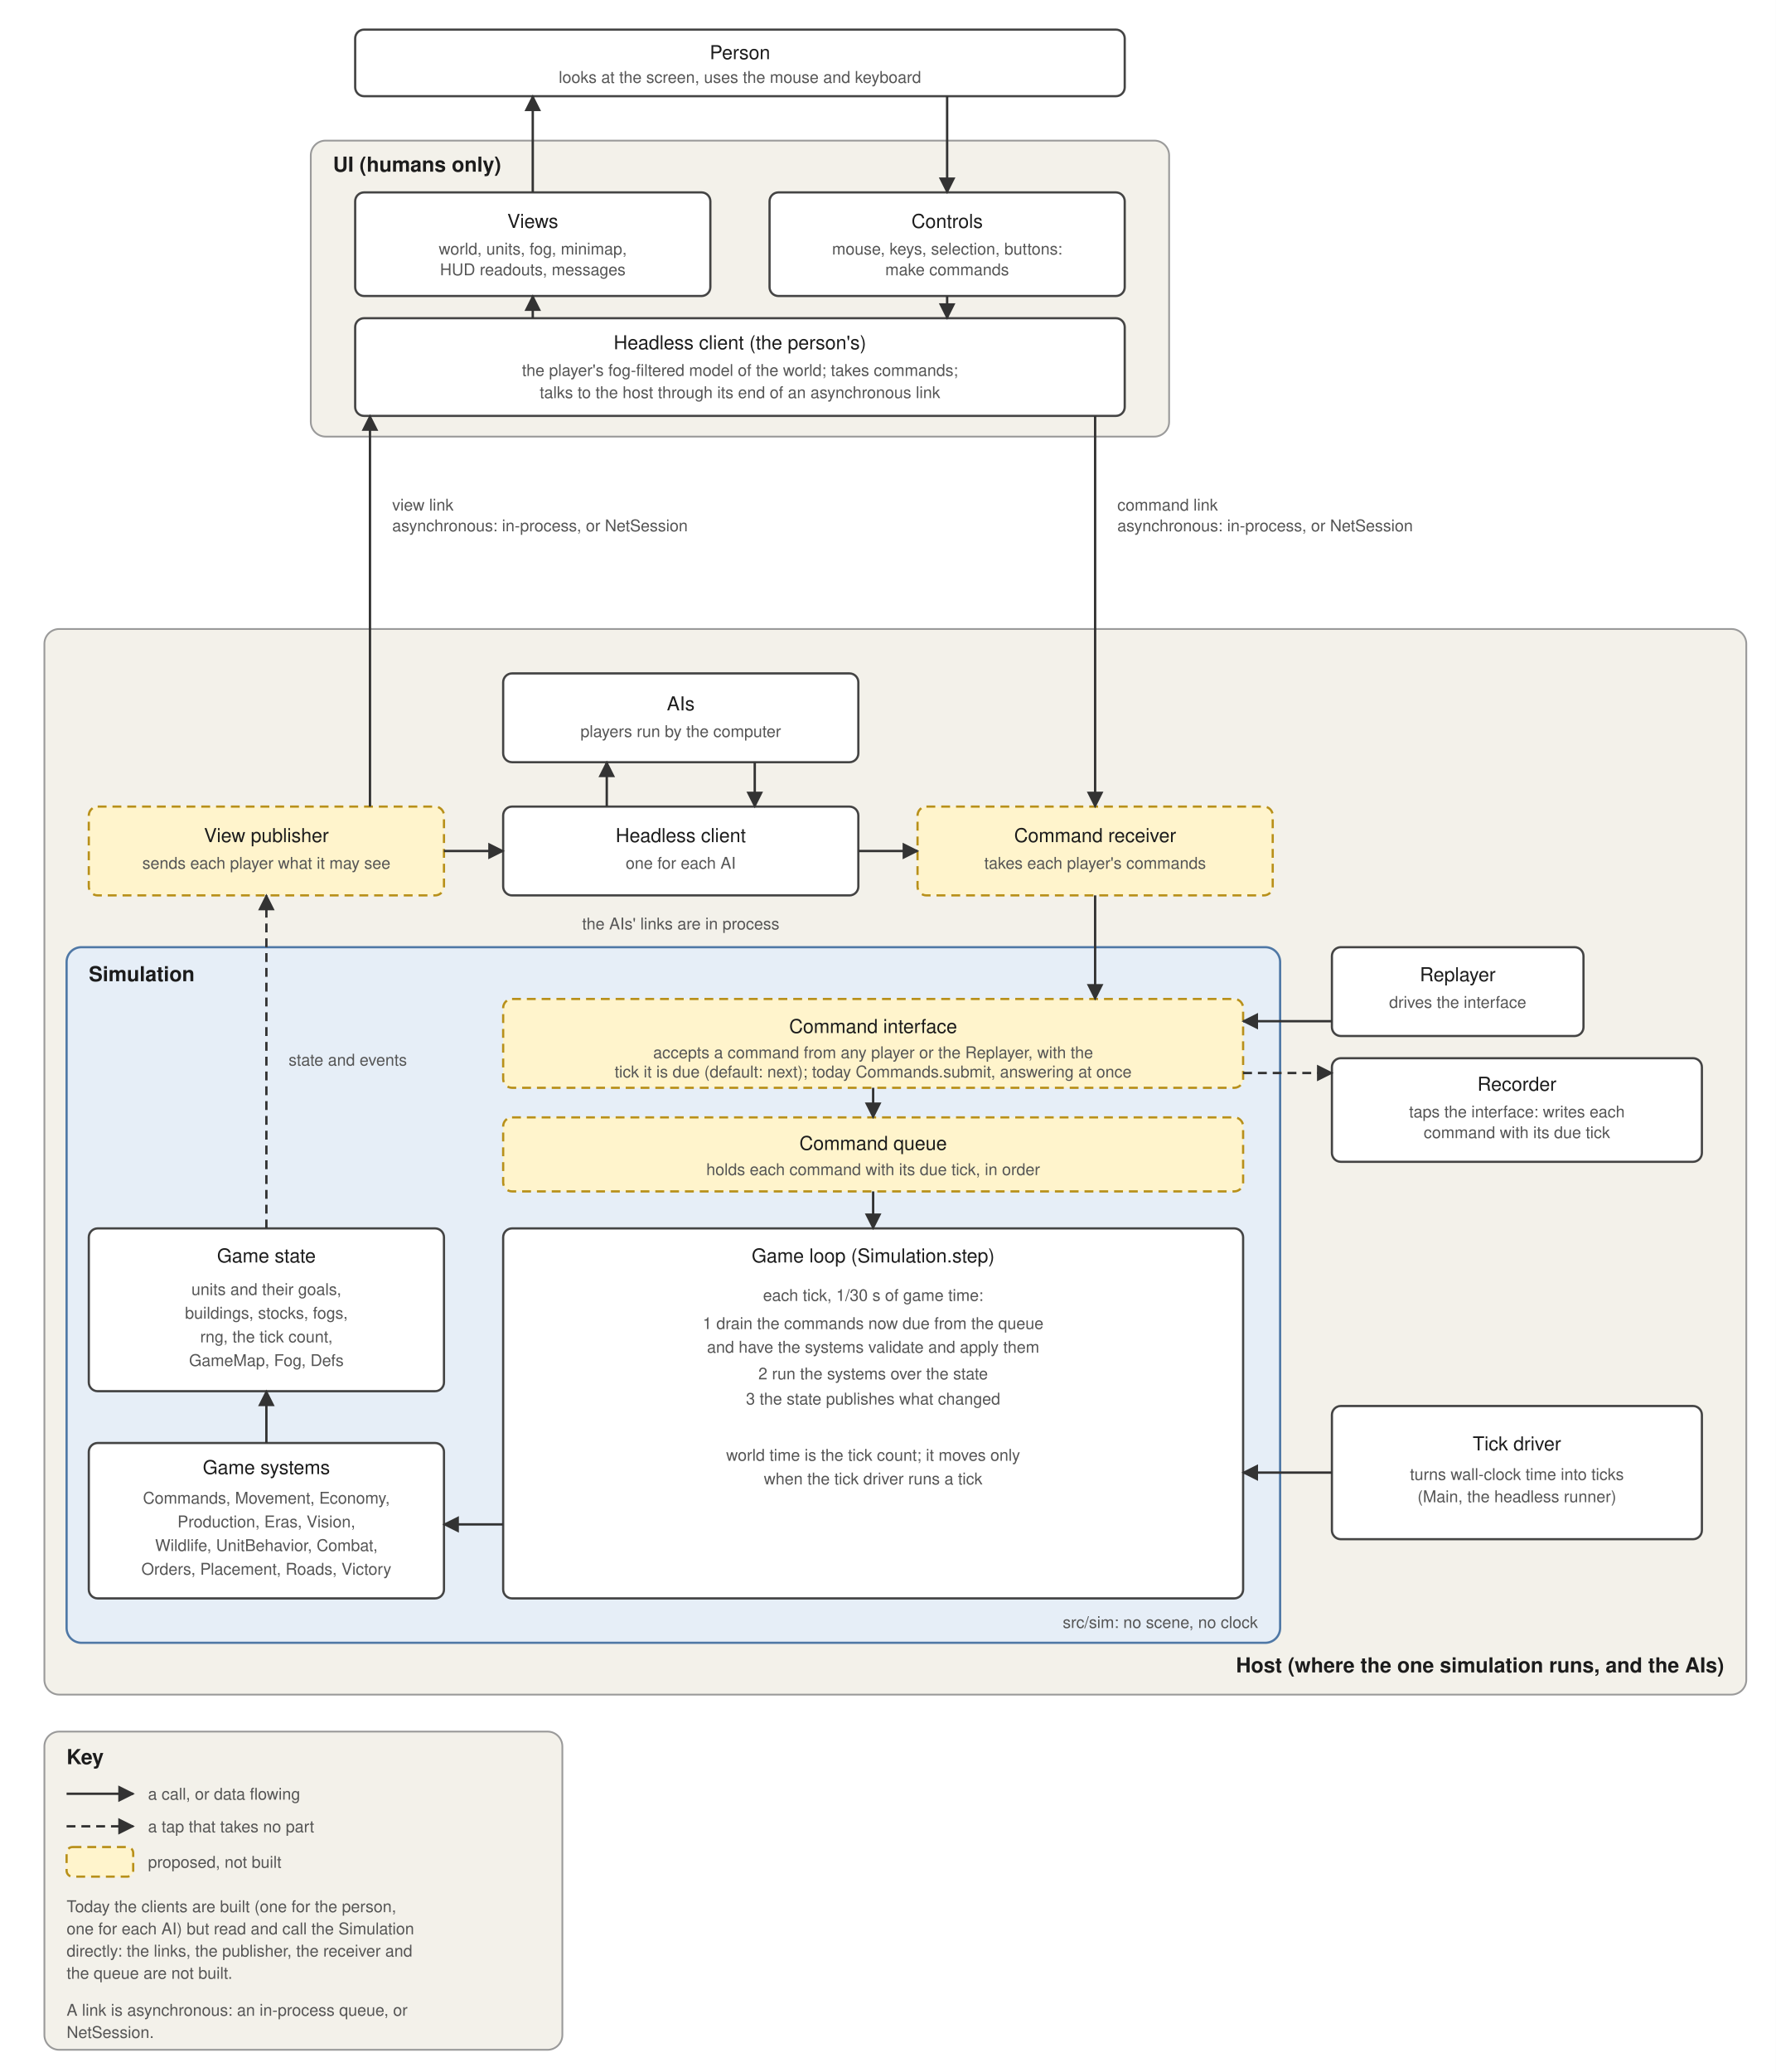
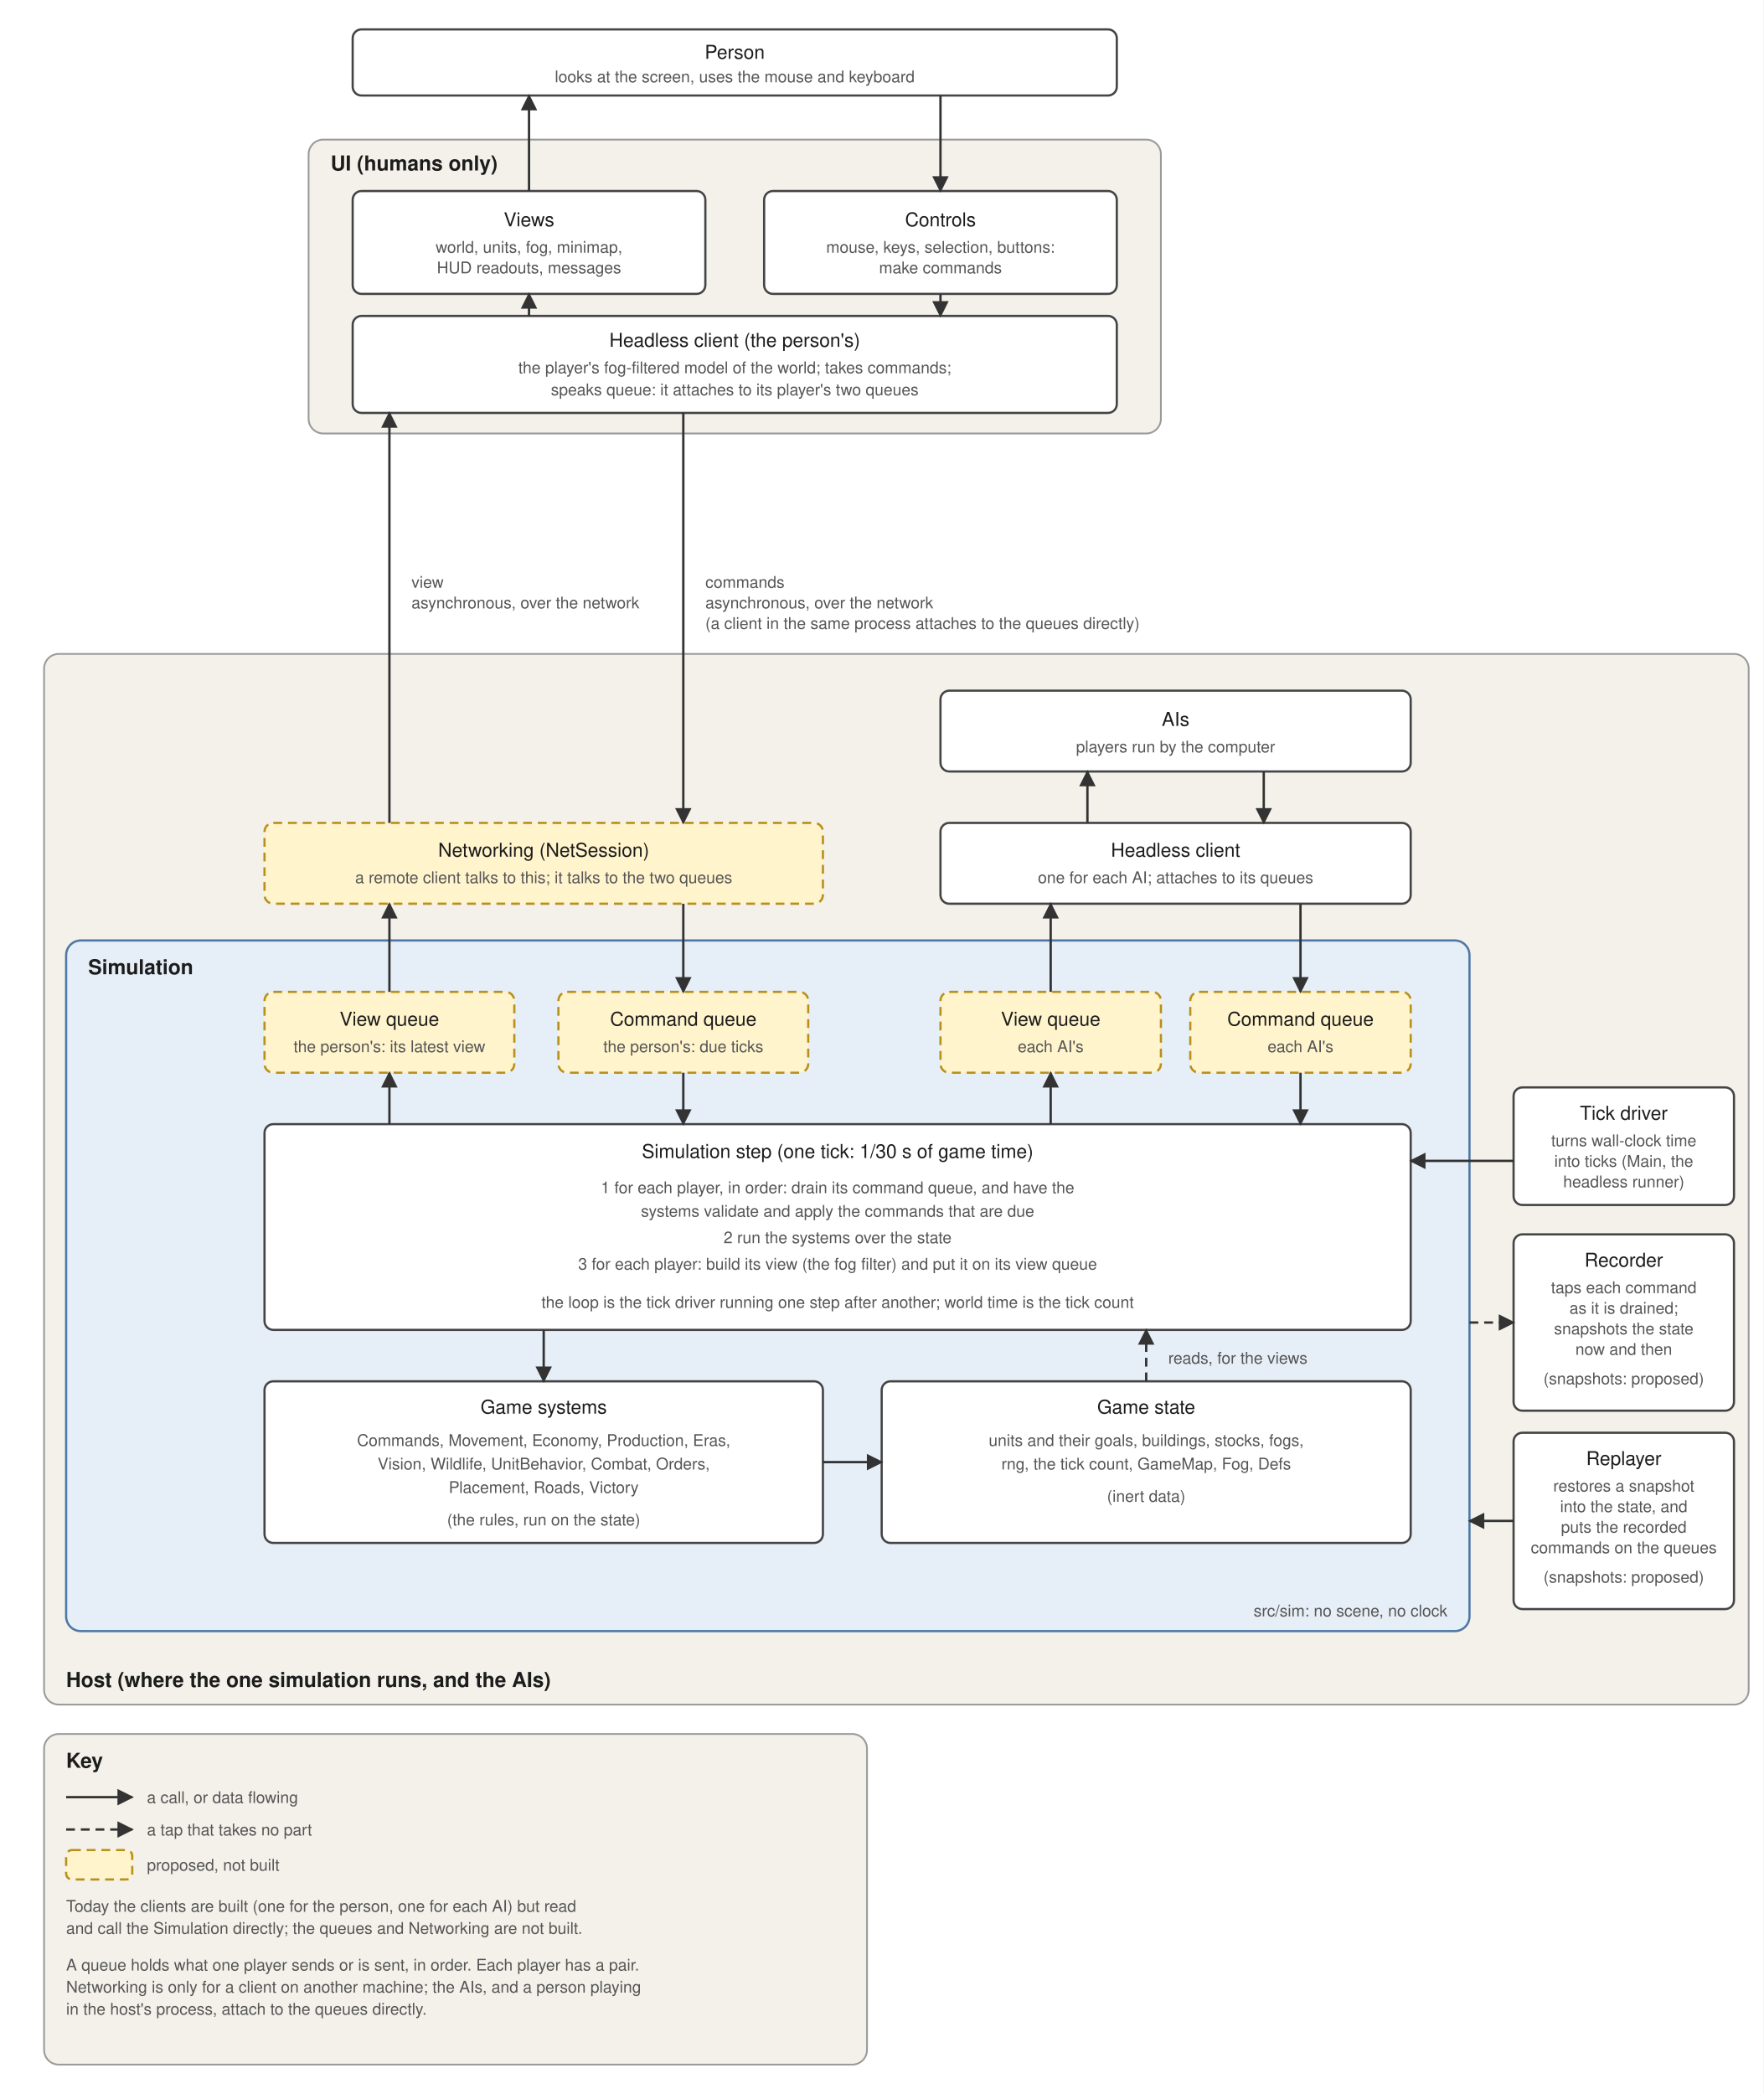
- <svg xmlns="http://www.w3.org/2000/svg" viewBox="0 0 1200 1400" font-family="Helvetica, Arial, sans-serif" font-size="13">
+ <svg xmlns="http://www.w3.org/2000/svg" viewBox="0 0 1200 1425" font-family="Helvetica, Arial, sans-serif" font-size="13">
  <defs>
    <style>
      .bg{fill:#ffffff}
      .grp{fill:#f3f1ea;stroke:#9a9a9a;stroke-width:1.2}
      .box{fill:#ffffff;stroke:#444;stroke-width:1.5}
      .sim{fill:#e6eef7;stroke:#4f78a6;stroke-width:1.5}
      .prop{fill:#fff4cc;stroke:#b8901a;stroke-width:1.5;stroke-dasharray:6 4}
      .t{fill:#1c1c1c}.s{fill:#555;font-size:11px}.h{font-weight:bold;fill:#1c1c1c;font-size:14px}
      .l{stroke:#333;stroke-width:1.6;fill:none;marker-end:url(#a)}
      .d{stroke:#333;stroke-width:1.6;fill:none;stroke-dasharray:6 4;marker-end:url(#a)}
      .ah{fill:#333}
      @media (prefers-color-scheme: dark) {
        .bg{fill:#1b1b1d}
        .grp{fill:#26262a;stroke:#7d7d85}
        .box{fill:#303036;stroke:#b4b4bc}
        .sim{fill:#1d2b3b;stroke:#7aa2d4}
        .prop{fill:#3b3315;stroke:#d9b94a}
        .t{fill:#f0f0f2}.s{fill:#b8b8c0}.h{fill:#f0f0f2}
        .l,.d{stroke:#d0d0d6}
        .ah{fill:#d0d0d6}
      }
    </style>
    <marker id="a" viewBox="0 0 10 10" refX="9" refY="5" markerWidth="7" markerHeight="7" orient="auto-start-reverse">
      <path class="ah" d="M0,0 L10,5 L0,10 z" />
    </marker>
  </defs>
-   <rect class="bg" x="0" y="0" width="1200" height="1400" />
+   <rect class="bg" x="0" y="0" width="1200" height="1425" />
  <rect class="box" x="240" y="20" width="520" height="45" rx="6" />
  <text class="t" x="500" y="40" text-anchor="middle">Person</text>
  <text class="s" x="500" y="56" text-anchor="middle">looks at the screen, uses the mouse and keyboard</text>
  <rect class="grp" x="210" y="95" width="580" height="200" rx="10" />
  <text class="h" x="225" y="116">UI  (humans only)</text>
  <rect class="box" x="240" y="130" width="240" height="70" rx="6" />
  <text class="t" x="360" y="154" text-anchor="middle">Views</text>
  <text class="s" x="360" y="172" text-anchor="middle">world, units, fog, minimap,</text>
  <text class="s" x="360" y="186" text-anchor="middle">HUD readouts, messages</text>
  <rect class="box" x="520" y="130" width="240" height="70" rx="6" />
  <text class="t" x="640" y="154" text-anchor="middle">Controls</text>
  <text class="s" x="640" y="172" text-anchor="middle">mouse, keys, selection, buttons:</text>
  <text class="s" x="640" y="186" text-anchor="middle">make commands</text>
  <rect class="box" x="240" y="215" width="520" height="66" rx="6" />
  <text class="t" x="500" y="236" text-anchor="middle">Headless client  (the person's)</text>
  <text class="s" x="500" y="254" text-anchor="middle">the player's fog-filtered model of the world; takes commands;</text>
-   <text class="s" x="500" y="269" text-anchor="middle">talks to the host through its end of an asynchronous link</text>
-   <g transform="translate(-800 1150)">
-     <rect class="grp" x="830" y="20" width="350" height="215" rx="10" />
-     <text class="h" x="845" y="42">Key</text>
-     <path class="l" d="M845,62 L890,62" />
-     <text class="s" x="900" y="66">a call, or data flowing</text>
-     <path class="d" d="M845,84 L890,84" />
-     <text class="s" x="900" y="88">a tap that takes no part</text>
-     <rect class="prop" x="845" y="98" width="45" height="20" rx="4" />
-     <text class="s" x="900" y="112">proposed, not built</text>
-     <text class="s" x="845" y="142">Today the clients are built (one for the person,</text>
-     <text class="s" x="845" y="157">one for each AI) but read and call the Simulation</text>
-     <text class="s" x="845" y="172">directly: the links, the publisher, the receiver and</text>
-     <text class="s" x="845" y="187">the queue are not built.</text>
-     <text class="s" x="845" y="212">A link is asynchronous: an in-process queue, or</text>
-     <text class="s" x="845" y="227">NetSession.</text>
-   </g>
-   <text class="s" x="265" y="345">view link</text>
-   <text class="s" x="265" y="359">asynchronous: in-process, or NetSession</text>
-   <text class="s" x="755" y="345">command link</text>
-   <text class="s" x="755" y="359">asynchronous: in-process, or NetSession</text>
-   <rect class="grp" x="30" y="425" width="1150" height="720" rx="10" />
-   <text class="h" x="1165" y="1130" text-anchor="end">Host  (where the one simulation runs, and the AIs)</text>
-   <rect class="box" x="340" y="455" width="240" height="60" rx="6" />
-   <text class="t" x="460" y="480" text-anchor="middle">AIs</text>
-   <text class="s" x="460" y="498" text-anchor="middle">players run by the computer</text>
-   <rect class="prop" x="60" y="545" width="240" height="60" rx="6" />
-   <text class="t" x="180" y="569" text-anchor="middle">View publisher</text>
-   <text class="s" x="180" y="587" text-anchor="middle">sends each player what it may see</text>
-   <rect class="box" x="340" y="545" width="240" height="60" rx="6" />
-   <text class="t" x="460" y="569" text-anchor="middle">Headless client</text>
-   <text class="s" x="460" y="587" text-anchor="middle">one for each AI</text>
-   <rect class="prop" x="620" y="545" width="240" height="60" rx="6" />
-   <text class="t" x="740" y="569" text-anchor="middle">Command receiver</text>
-   <text class="s" x="740" y="587" text-anchor="middle">takes each player's commands</text>
-   <text class="s" x="460" y="628" text-anchor="middle">the AIs' links are in process</text>
-   <rect class="sim" x="45" y="640" width="820" height="470" rx="10" />
+   <text class="s" x="500" y="269" text-anchor="middle">speaks queue: it attaches to its player's two queues</text>
+   <text class="s" x="280" y="400">view</text>
+   <text class="s" x="480" y="400">commands</text>
+   <text class="s" x="480" y="414">asynchronous, over the network</text>
+   <text class="s" x="280" y="414">asynchronous, over the network</text>
+   <text class="s" x="480" y="428">(a client in the same process attaches to the queues directly)</text>
+   <rect class="grp" x="30" y="445" width="1160" height="715" rx="10" />
+   <text class="h" x="45" y="1148">Host  (where the one simulation runs, and the AIs)</text>
+   <rect class="box" x="640" y="470" width="320" height="55" rx="6" />
+   <text class="t" x="800" y="494" text-anchor="middle">AIs</text>
+   <text class="s" x="800" y="512" text-anchor="middle">players run by the computer</text>
+   <rect class="prop" x="180" y="560" width="380" height="55" rx="6" />
+   <text class="t" x="370" y="583" text-anchor="middle">Networking  (NetSession)</text>
+   <text class="s" x="370" y="601" text-anchor="middle">a remote client talks to this; it talks to the two queues</text>
+   <rect class="box" x="640" y="560" width="320" height="55" rx="6" />
+   <text class="t" x="800" y="583" text-anchor="middle">Headless client</text>
+   <text class="s" x="800" y="601" text-anchor="middle">one for each AI; attaches to its queues</text>
+   <rect class="sim" x="45" y="640" width="955" height="470" rx="10" />
  <text class="h" x="60" y="663">Simulation</text>
-   <text class="s" x="850" y="1100" text-anchor="end">src/sim: no scene, no clock</text>
-   <rect class="prop" x="340" y="675" width="500" height="60" rx="6" />
-   <text class="t" x="590" y="698" text-anchor="middle">Command interface</text>
-   <text class="s" x="590" y="715" text-anchor="middle">accepts a command from any player or the Replayer, with the</text>
-   <text class="s" x="590" y="728" text-anchor="middle">tick it is due (default: next); today Commands.submit, answering at once</text>
-   <rect class="prop" x="340" y="755" width="500" height="50" rx="6" />
-   <text class="t" x="590" y="777" text-anchor="middle">Command queue</text>
-   <text class="s" x="590" y="794" text-anchor="middle">holds each command with its due tick, in order</text>
-   <rect class="box" x="340" y="830" width="500" height="250" rx="6" />
-   <text class="t" x="590" y="853" text-anchor="middle">Game loop   (Simulation.step)</text>
-   <text class="s" x="590" y="879" text-anchor="middle">each tick, 1/30 s of game time:</text>
-   <text class="s" x="590" y="898" text-anchor="middle">1  drain the commands now due from the queue</text>
-   <text class="s" x="590" y="914" text-anchor="middle">    and have the systems validate and apply them</text>
-   <text class="s" x="590" y="932" text-anchor="middle">2  run the systems over the state</text>
-   <text class="s" x="590" y="949" text-anchor="middle">3  the state publishes what changed</text>
-   <text class="s" x="590" y="987" text-anchor="middle">world time is the tick count; it moves only</text>
-   <text class="s" x="590" y="1003" text-anchor="middle">when the tick driver runs a tick</text>
-   <rect class="box" x="60" y="830" width="240" height="110" rx="6" />
-   <text class="t" x="180" y="853" text-anchor="middle">Game state</text>
-   <text class="s" x="180" y="875" text-anchor="middle">units and their goals,</text>
-   <text class="s" x="180" y="891" text-anchor="middle">buildings, stocks, fogs,</text>
-   <text class="s" x="180" y="907" text-anchor="middle">rng, the tick count,</text>
-   <text class="s" x="180" y="923" text-anchor="middle">GameMap, Fog, Defs</text>
-   <rect class="box" x="60" y="975" width="240" height="105" rx="6" />
-   <text class="t" x="180" y="996" text-anchor="middle">Game systems</text>
-   <text class="s" x="180" y="1016" text-anchor="middle">Commands, Movement, Economy,</text>
-   <text class="s" x="180" y="1032" text-anchor="middle">Production, Eras, Vision,</text>
-   <text class="s" x="180" y="1048" text-anchor="middle">Wildlife, UnitBehavior, Combat,</text>
-   <text class="s" x="180" y="1064" text-anchor="middle">Orders, Placement, Roads, Victory</text>
-   <rect class="box" x="900" y="640" width="170" height="60" rx="6" />
-   <text class="t" x="985" y="663" text-anchor="middle">Replayer</text>
-   <text class="s" x="985" y="681" text-anchor="middle">drives the interface</text>
-   <rect class="box" x="900" y="715" width="250" height="70" rx="6" />
-   <text class="t" x="1025" y="737" text-anchor="middle">Recorder</text>
-   <text class="s" x="1025" y="755" text-anchor="middle">taps the interface: writes each</text>
-   <text class="s" x="1025" y="769" text-anchor="middle">command with its due tick</text>
-   <rect class="box" x="900" y="950" width="250" height="90" rx="6" />
-   <text class="t" x="1025" y="980" text-anchor="middle">Tick driver</text>
-   <text class="s" x="1025" y="1000" text-anchor="middle">turns wall-clock time into ticks</text>
-   <text class="s" x="1025" y="1015" text-anchor="middle">(Main, the headless runner)</text>
+   <text class="s" x="985" y="1100" text-anchor="end">src/sim: no scene, no clock</text>
+   <rect class="prop" x="180" y="675" width="170" height="55" rx="6" />
+   <text class="t" x="265" y="698" text-anchor="middle">View queue</text>
+   <text class="s" x="265" y="716" text-anchor="middle">the person's: its latest view</text>
+   <rect class="prop" x="380" y="675" width="170" height="55" rx="6" />
+   <text class="t" x="465" y="698" text-anchor="middle">Command queue</text>
+   <text class="s" x="465" y="716" text-anchor="middle">the person's: due ticks</text>
+   <rect class="prop" x="640" y="675" width="150" height="55" rx="6" />
+   <text class="t" x="715" y="698" text-anchor="middle">View queue</text>
+   <text class="s" x="715" y="716" text-anchor="middle">each AI's</text>
+   <rect class="prop" x="810" y="675" width="150" height="55" rx="6" />
+   <text class="t" x="885" y="698" text-anchor="middle">Command queue</text>
+   <text class="s" x="885" y="716" text-anchor="middle">each AI's</text>
+   <rect class="box" x="180" y="765" width="780" height="140" rx="6" />
+   <text class="t" x="570" y="788" text-anchor="middle">Simulation step   (one tick: 1/30 s of game time)</text>
+   <text class="s" x="570" y="812" text-anchor="middle">1  for each player, in order: drain its command queue, and have the</text>
+   <text class="s" x="570" y="828" text-anchor="middle">    systems validate and apply the commands that are due</text>
+   <text class="s" x="570" y="846" text-anchor="middle">2  run the systems over the state</text>
+   <text class="s" x="570" y="864" text-anchor="middle">3  for each player: build its view (the fog filter) and put it on its view queue</text>
+   <text class="s" x="570" y="890" text-anchor="middle">the loop is the tick driver running one step after another; world time is the tick count</text>
+   <rect class="box" x="180" y="940" width="380" height="110" rx="6" />
+   <text class="t" x="370" y="962" text-anchor="middle">Game systems</text>
+   <text class="s" x="370" y="984" text-anchor="middle">Commands, Movement, Economy, Production, Eras,</text>
+   <text class="s" x="370" y="1000" text-anchor="middle">Vision, Wildlife, UnitBehavior, Combat, Orders,</text>
+   <text class="s" x="370" y="1016" text-anchor="middle">Placement, Roads, Victory</text>
+   <text class="s" x="370" y="1038" text-anchor="middle">(the rules, run on the state)</text>
+   <rect class="box" x="600" y="940" width="360" height="110" rx="6" />
+   <text class="t" x="780" y="962" text-anchor="middle">Game state</text>
+   <text class="s" x="780" y="984" text-anchor="middle">units and their goals, buildings, stocks, fogs,</text>
+   <text class="s" x="780" y="1000" text-anchor="middle">rng, the tick count, GameMap, Fog, Defs</text>
+   <text class="s" x="780" y="1022" text-anchor="middle">(inert data)</text>
+   <rect class="box" x="1030" y="740" width="150" height="80" rx="6" />
+   <text class="t" x="1105" y="762" text-anchor="middle">Tick driver</text>
+   <text class="s" x="1105" y="780" text-anchor="middle">turns wall-clock time</text>
+   <text class="s" x="1105" y="794" text-anchor="middle">into ticks (Main, the</text>
+   <text class="s" x="1105" y="808" text-anchor="middle">headless runner)</text>
+   <rect class="box" x="1030" y="840" width="150" height="120" rx="6" />
+   <text class="t" x="1105" y="862" text-anchor="middle">Recorder</text>
+   <text class="s" x="1105" y="880" text-anchor="middle">taps each command</text>
+   <text class="s" x="1105" y="894" text-anchor="middle">as it is drained;</text>
+   <text class="s" x="1105" y="908" text-anchor="middle">snapshots the state</text>
+   <text class="s" x="1105" y="922" text-anchor="middle">now and then</text>
+   <text class="s" x="1105" y="942" text-anchor="middle">(snapshots: proposed)</text>
+   <rect class="box" x="1030" y="975" width="150" height="120" rx="6" />
+   <text class="t" x="1105" y="997" text-anchor="middle">Replayer</text>
+   <text class="s" x="1105" y="1015" text-anchor="middle">restores a snapshot</text>
+   <text class="s" x="1105" y="1029" text-anchor="middle">into the state, and</text>
+   <text class="s" x="1105" y="1043" text-anchor="middle">puts the recorded</text>
+   <text class="s" x="1105" y="1057" text-anchor="middle">commands on the queues</text>
+   <text class="s" x="1105" y="1077" text-anchor="middle">(snapshots: proposed)</text>
+   <rect class="grp" x="30" y="1180" width="560" height="225" rx="10" />
+   <text class="h" x="45" y="1203">Key</text>
+   <path class="l" d="M45,1223 L90,1223" />
+   <text class="s" x="100" y="1227">a call, or data flowing</text>
+   <path class="d" d="M45,1245 L90,1245" />
+   <text class="s" x="100" y="1249">a tap that takes no part</text>
+   <rect class="prop" x="45" y="1259" width="45" height="20" rx="4" />
+   <text class="s" x="100" y="1273">proposed, not built</text>
+   <text class="s" x="45" y="1301">Today the clients are built (one for the person, one for each AI) but read</text>
+   <text class="s" x="45" y="1316">and call the Simulation directly; the queues and Networking are not built.</text>
+   <text class="s" x="45" y="1341">A queue holds what one player sends or is sent, in order. Each player has a pair.</text>
+   <text class="s" x="45" y="1356">Networking is only for a client on another machine; the AIs, and a person playing</text>
+   <text class="s" x="45" y="1371">in the host's process, attach to the queues directly.</text>
  <path class="l" d="M640,65 L640,130" />
  <path class="l" d="M360,130 L360,65" />
  <path class="l" d="M640,200 L640,215" />
  <path class="l" d="M360,215 L360,200" />
-   <path class="l" d="M250,545 L250,281" />
-   <path class="l" d="M740,281 L740,545" />
-   <path class="l" d="M410,545 L410,515" />
-   <path class="l" d="M510,515 L510,545" />
-   <path class="l" d="M300,575 L340,575" />
-   <path class="l" d="M580,575 L620,575" />
-   <path class="l" d="M740,605 L740,675" />
-   <path class="l" d="M590,735 L590,755" />
-   <path class="l" d="M590,805 L590,830" />
-   <path class="d" d="M180,830 L180,605" />
-   <text class="s" x="195" y="720">state and events</text>
-   <path class="l" d="M180,975 L180,940" />
-   <path class="l" d="M340,1030 L300,1030" />
-   <path class="l" d="M900,995 L840,995" />
-   <path class="l" d="M900,690 L840,690" />
-   <path class="d" d="M840,725 L900,725" />
+   <path class="l" d="M265,560 L265,281" />
+   <path class="l" d="M465,281 L465,560" />
+   <path class="l" d="M265,675 L265,615" />
+   <path class="l" d="M465,615 L465,675" />
+   <path class="l" d="M715,675 L715,615" />
+   <path class="l" d="M885,615 L885,675" />
+   <path class="l" d="M740,560 L740,525" />
+   <path class="l" d="M860,525 L860,560" />
+   <path class="l" d="M465,730 L465,765" />
+   <path class="l" d="M885,730 L885,765" />
+   <path class="l" d="M265,765 L265,730" />
+   <path class="l" d="M715,765 L715,730" />
+   <path class="l" d="M370,905 L370,940" />
+   <path class="l" d="M560,995 L600,995" />
+   <path class="d" d="M780,940 L780,905" />
+   <text class="s" x="795" y="928">reads, for the views</text>
+   <path class="l" d="M1030,790 L960,790" />
+   <path class="d" d="M1000,900 L1030,900" />
+   <path class="l" d="M1030,1035 L1000,1035" />
</svg>
